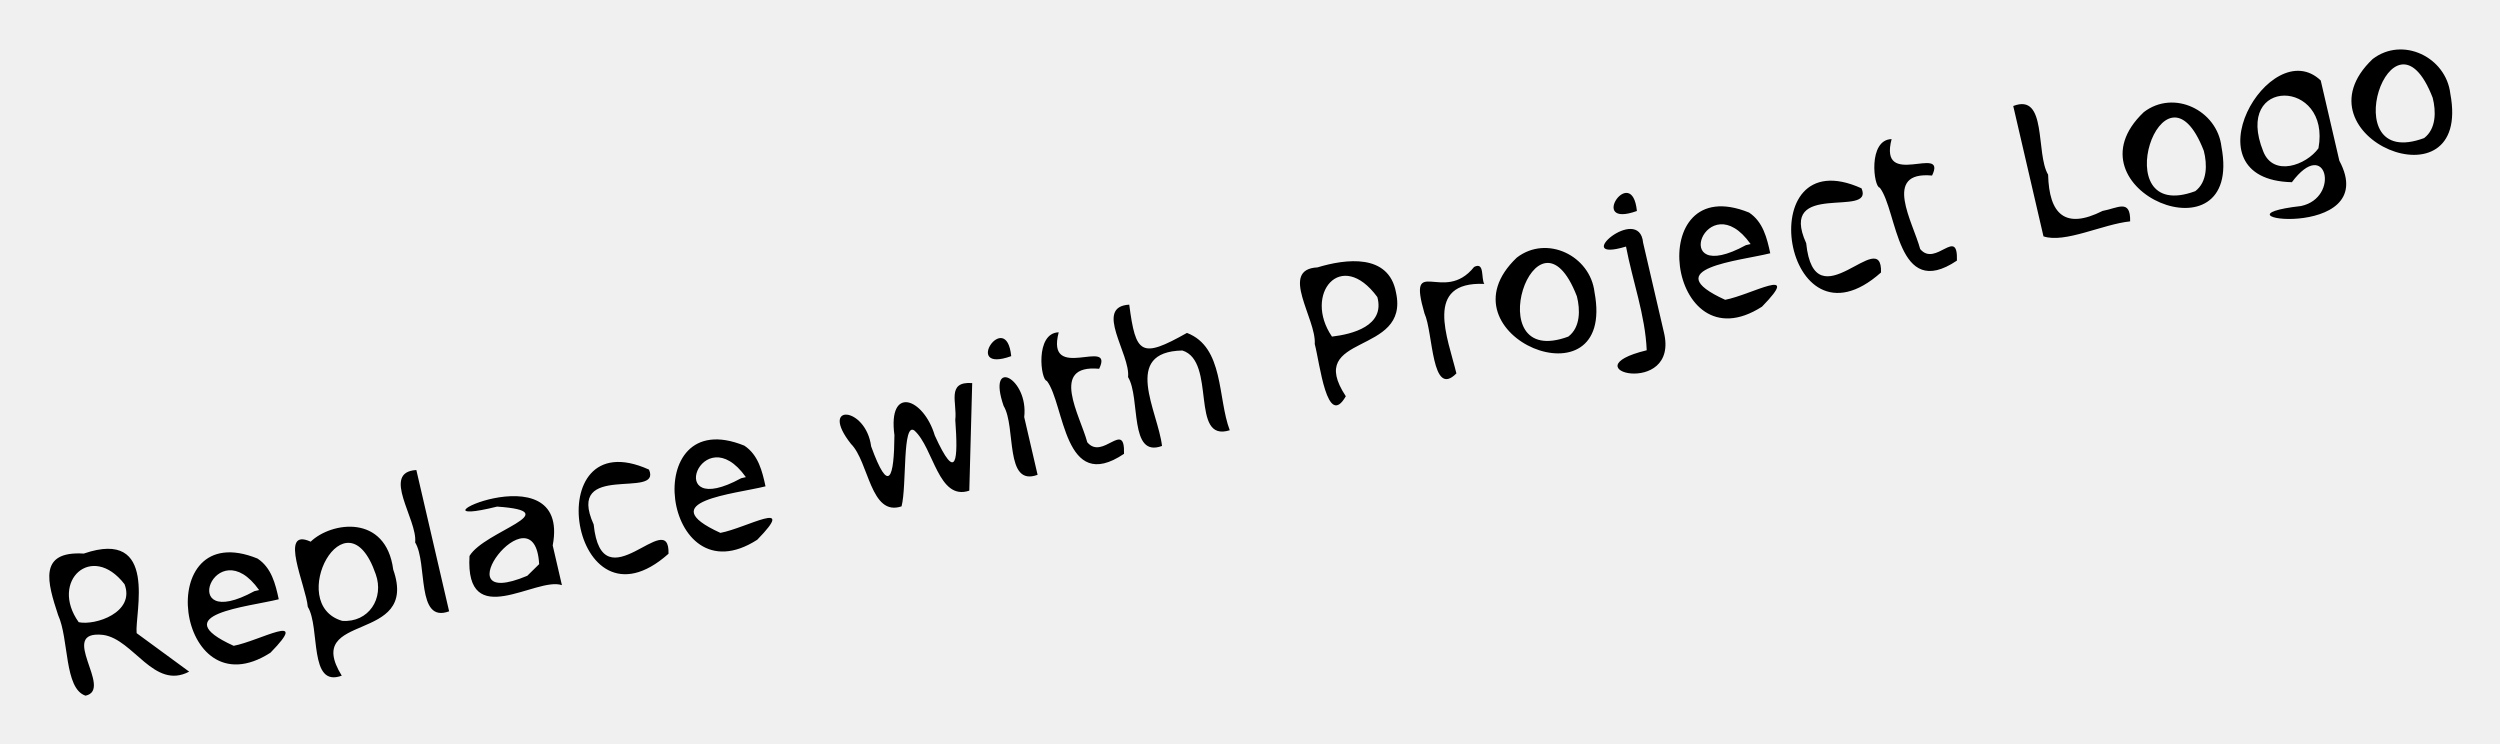
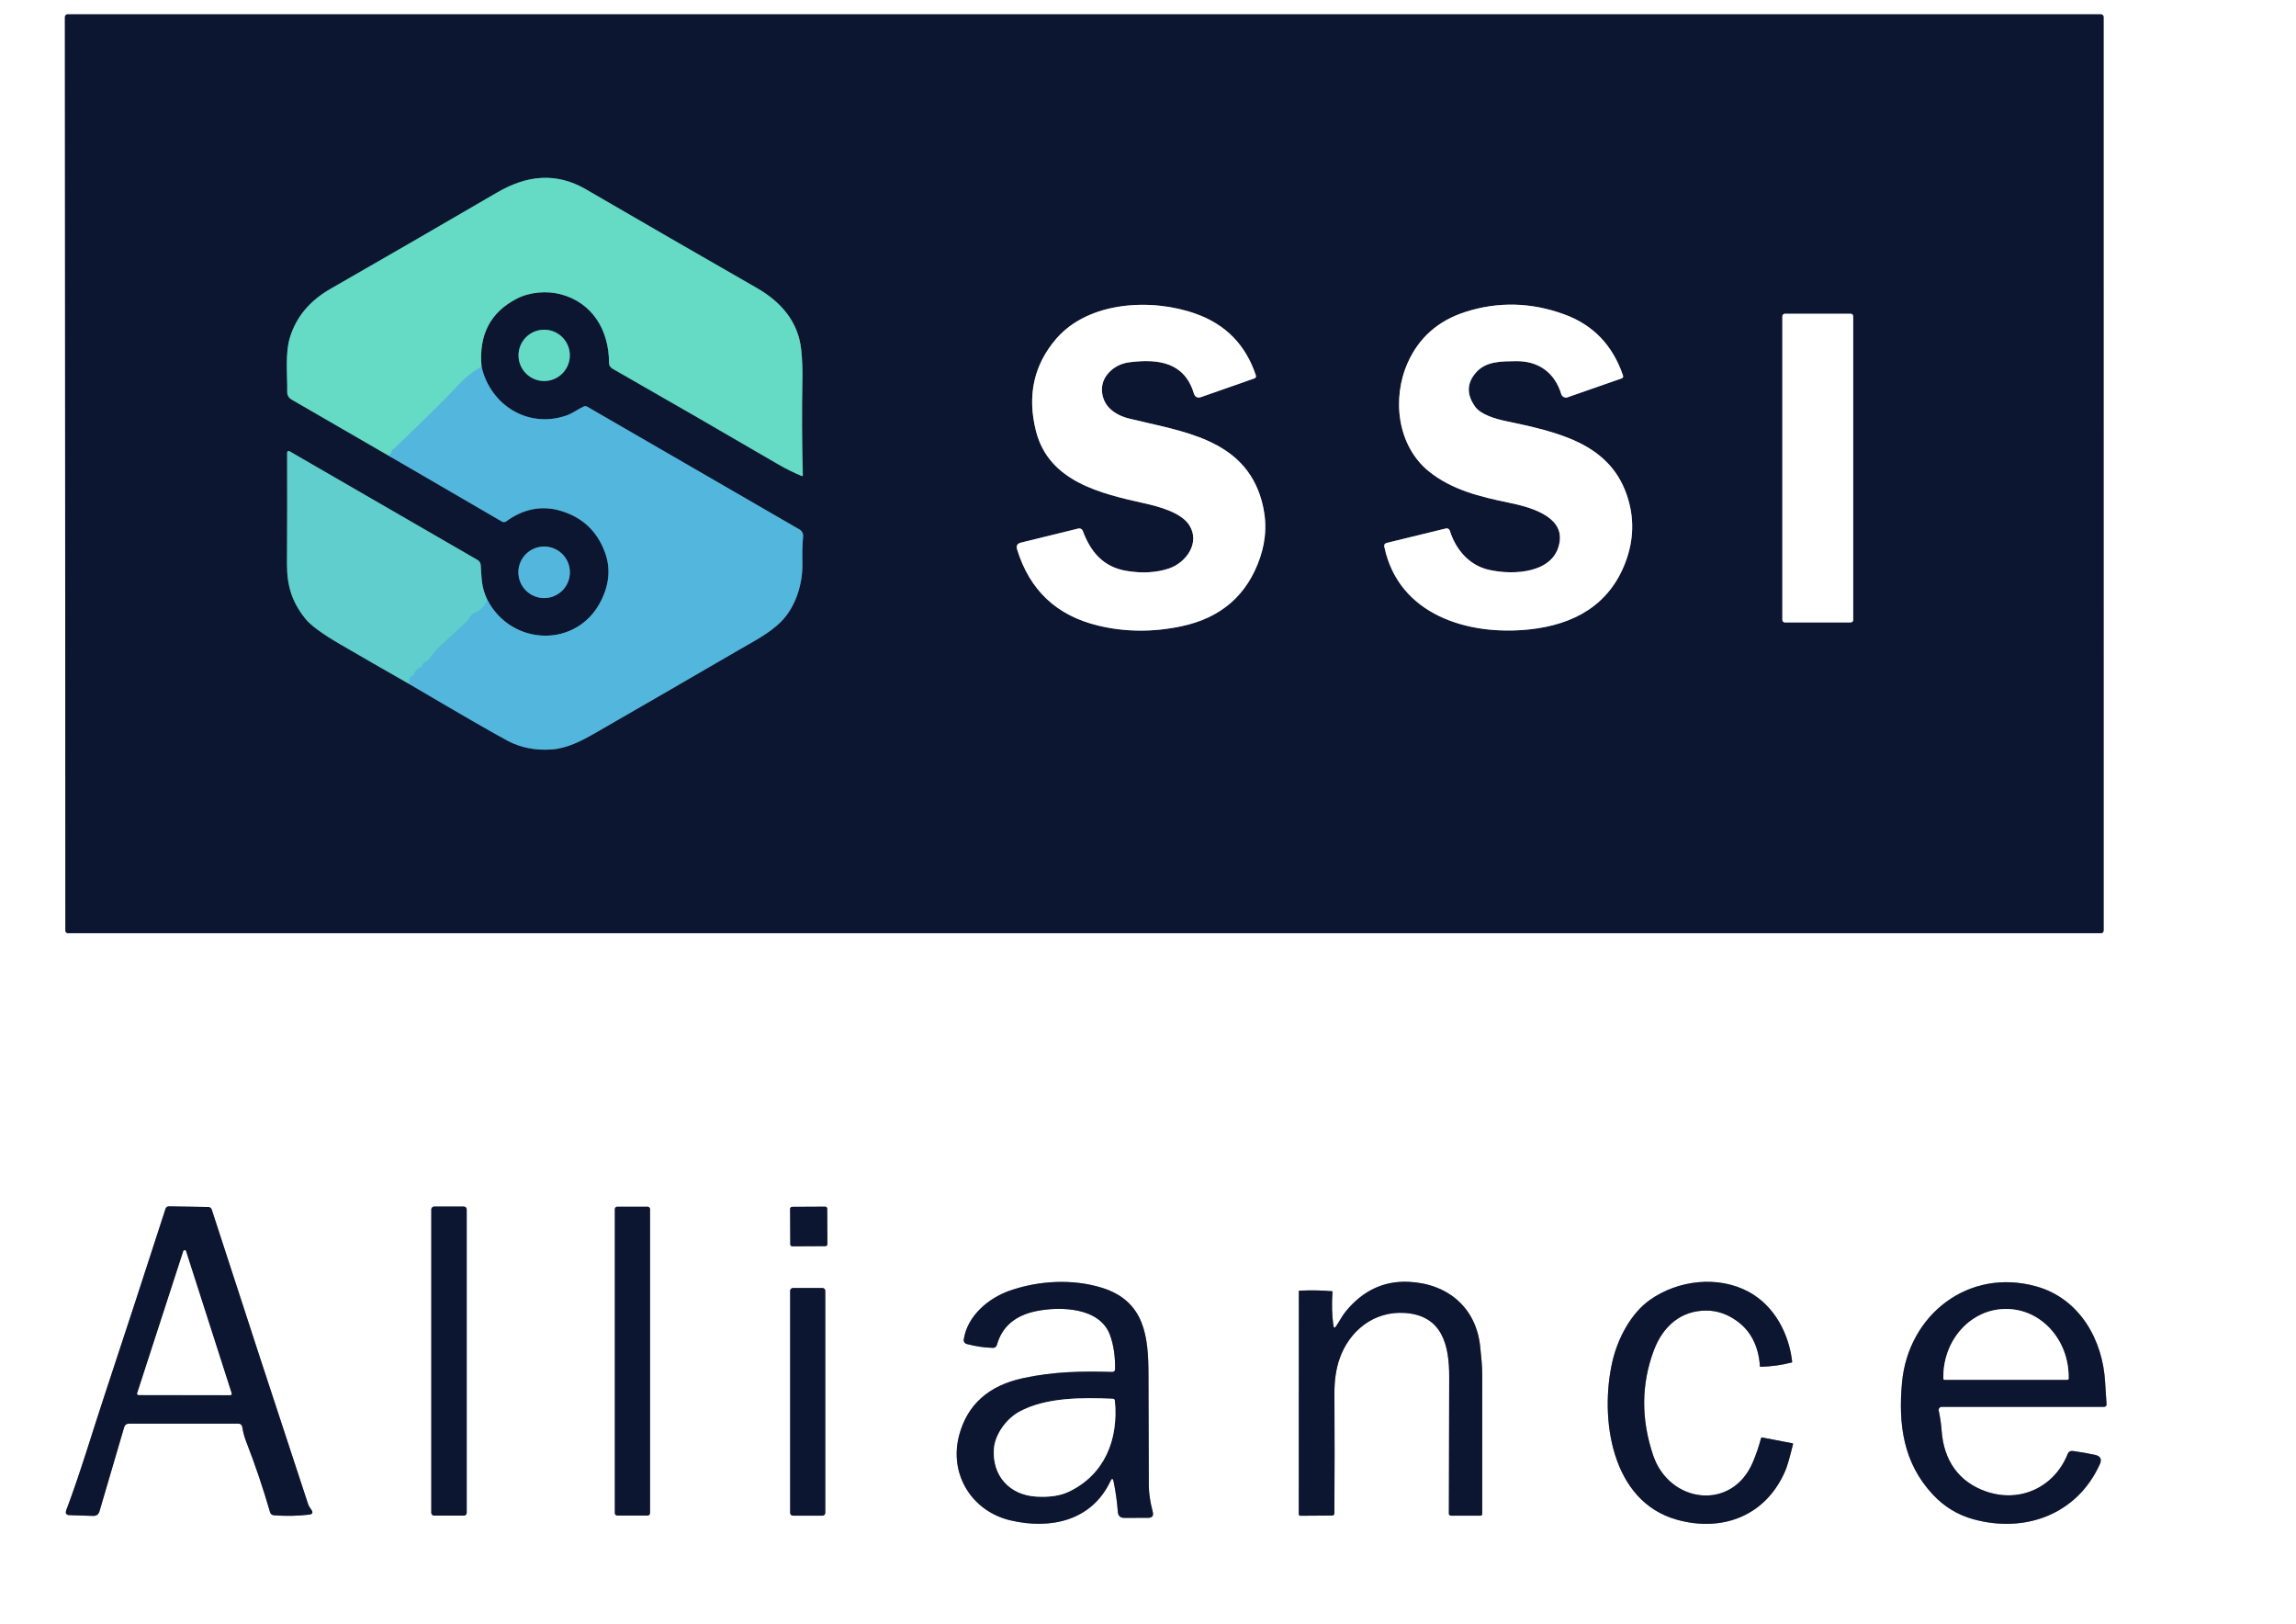
- <svg xmlns="http://www.w3.org/2000/svg" role="img" viewBox="36.21 103.59 138.58 41.20">
-   <path d="M172.036 108.783c1.228 6.52-8.824 2.38-4.306-1.92 1.659-1.275 4.071-.107 4.306 1.92zm-.977.227c-2.249-5.819-5.568 4.119-.475 2.234.679-.515.663-1.499.475-2.233zm-5.175 3.487c2.432 4.557-7.779 3.158-2.122 2.513 2.186-.464 1.41-3.889-.508-1.32-5.951-.14-1.204-8.309 1.599-5.639l1.031 4.445zm-1.157-.687c.705-3.863-4.735-3.983-3.06.175.562 1.428 2.388.757 3.06-.175zm-5.377-.084c1.228 6.52-8.824 2.38-4.306-1.92 1.659-1.275 4.071-.107 4.306 1.92zm-.977.227c-2.249-5.819-5.568 4.119-.475 2.234.679-.515.663-1.499.475-2.233zm-4.085 3.908c-1.527.158-3.624 1.229-4.804.831l-1.676-7.226c1.897-.741 1.23 2.633 1.933 3.806.055 2.197.944 3.055 3.019 2.01.835-.15 1.556-.696 1.528.579zm-9.601 2.174c-3.353 2.26-3.286-2.761-4.277-4.042-.341-.018-.669-2.66.656-2.693-.742 2.834 3.102.231 2.243 2.021-2.777-.255-1.051 2.599-.66 4.073.853 1.031 2.099-1.28 2.037.641zm-4.208.658c-5.418 4.829-7.317-7.481-1.082-4.664.737 1.684-4.663-.482-3.066 3.043.464 4.511 4.225-1.065 4.148 1.621zm-6.14-1.064c-1.692.425-6.339.832-2.5 2.58 1.444-.274 4.297-1.93 2.041.381-5.265 3.383-6.625-7.614-.717-5.218.777.513.995 1.418 1.176 2.258zm-1.089-.511c-2.422-3.415-4.655 2.461-.261.061zm-6.303-1.832c-2.771.997-.271-2.692 0 0zm1.494 6.714c.899 3.685-5.426 2.089-.95 1.006-.082-1.949-.783-3.832-1.148-5.749-3.161.952.747-2.423.949-.207l1.149 4.951zm-3.844-2.212c1.228 6.52-8.824 2.38-4.306-1.92 1.659-1.275 4.071-.107 4.306 1.92zm-.977.227c-2.249-5.819-5.568 4.119-.475 2.233.679-.515.663-1.499.475-2.233zm-5.13-.688c-3.39-.143-2.017 3.005-1.549 4.962-1.393 1.405-1.278-2.26-1.769-3.325-.975-3.368 1.074-.471 2.75-2.576.604-.312.373.661.568.94zm-4.9.463c.798 3.556-5.111 2.236-2.779 5.765-1.045 1.831-1.435-1.814-1.722-2.897.101-1.384-1.993-4.136.15-4.246 1.569-.476 3.944-.782 4.352 1.378zm-1.031.266c-2.017-2.741-4.12-.152-2.515 2.192 1.116-.13 2.953-.587 2.515-2.192zm-8.181 7.383c-2.233.707-.715-3.823-2.627-4.42-3.38.072-1.351 3.36-1.128 5.291-1.848.685-1.179-2.668-1.883-3.818.144-1.262-1.917-3.899.066-4.015.361 2.747.647 3.005 3.199 1.567 2.063.788 1.694 3.615 2.373 5.395zm-5.861 1.307c-3.353 2.26-3.286-2.761-4.277-4.042-.341-.018-.669-2.66.656-2.693-.742 2.834 3.102.231 2.243 2.021-2.777-.255-1.051 2.599-.66 4.073.853 1.031 2.099-1.28 2.037.641zm-6.253-5.414c-2.771.997-.271-2.692 0 0zm1.462 6.578c-1.848.685-1.179-2.668-1.883-3.818-.947-2.756 1.393-1.528 1.141.618l.742 3.2zm-3.625-5.085l-.161 5.963c-1.722.581-1.967-2.365-3.041-3.331-.682-.505-.416 3.057-.714 4.202-1.729.582-1.801-2.46-2.804-3.464-1.798-2.275.824-2.091 1.118.138.989 2.723 1.273 1.75 1.291-.619-.373-2.782 1.612-2.078 2.237.016 1.229 2.699 1.293 1.304 1.136-.866.116-.931-.51-2.147.938-2.039zm-11.457 5.724c-1.692.425-6.339.832-2.5 2.58 1.444-.274 4.297-1.93 2.041.381-5.265 3.383-6.625-7.614-.717-5.218.777.513.995 1.418 1.176 2.258zm-1.089-.511c-2.422-3.415-4.655 2.461-.261.061zm-4.288 4.247c-5.418 4.829-7.317-7.481-1.082-4.664.737 1.684-4.663-.482-3.066 3.043.464 4.511 4.225-1.065 4.148 1.621zm-5.909 1.742c-1.411-.497-5.365 2.624-5.123-1.618.836-1.397 5.488-2.463 1.53-2.737-5.622 1.397 4.121-3.348 3.083 2.154l.51 2.201zm-1.262-1.166c-.24-4.342-5.613 2.729-.657.646l.657-.646zm-4.99 2.616c-1.848.685-1.179-2.668-1.883-3.818.144-1.262-1.917-3.899.066-4.015l1.817 7.833zm-3.099-2.315c1.464 4.163-5.071 2.298-2.853 5.882-1.848.685-1.179-2.668-1.883-3.818-.091-1.127-1.643-4.434.16-3.61 1.151-1.109 4.168-1.543 4.576 1.546zm-.971.252c-1.64-4.748-5.022 1.665-1.86 2.591 1.467.109 2.344-1.247 1.86-2.591zm-5.374 1.395c-1.692.425-6.339.832-2.5 2.58 1.444-.274 4.297-1.93 2.041.381-5.265 3.383-6.625-7.614-.717-5.218.777.513.995 1.418 1.176 2.258zm-1.089-.511c-2.422-3.415-4.655 2.461-.261.061zm-3.879 4.523c-1.948 1.032-3.081-1.798-4.761-2.036-2.597-.292.604 3.03-.982 3.368-1.191-.392-.911-3.144-1.52-4.47-.589-1.798-1.123-3.562 1.422-3.407 4.165-1.43 2.817 3.33 2.931 4.411l2.911 2.133zm-3.58-4.846c-1.815-2.354-4.165-.164-2.541 2.105.916.195 3.14-.54 2.541-2.105z" stroke-width=".265" />
+ <svg xmlns="http://www.w3.org/2000/svg" version="1.1" viewBox="0.00 0.00 642.00 454.00">
+   <g stroke-width="2.00" fill="none" stroke-linecap="butt">
+     <path stroke="#868b98" vector-effect="non-scaling-stroke" d="   M 587.47 260.90   A 0.74 0.74 0.0 0 0 588.21 260.16   L 588.20 4.74   A 0.74 0.74 0.0 0 0 587.46 4.00   L 18.89 4.00   A 0.74 0.74 0.0 0 0 18.15 4.74   L 18.28 260.16   A 0.74 0.74 0.0 0 0 19.02 260.90   L 587.47 260.90" />
+     <path stroke="#868b98" vector-effect="non-scaling-stroke" d="   M 34.72 399.01   Q 35.02 398.01 36.06 398.01   L 66.71 398.01   A 1.04 1.04 0.0 0 1 67.74 398.90   Q 68.04 400.99 68.86 403.09   Q 72.60 412.69 75.52 422.79   A 1.15 1.15 0.0 0 0 76.54 423.62   Q 81.54 424.02 86.39 423.45   Q 87.91 423.27 87.02 422.03   C 86.69 421.57 86.31 421.01 86.14 420.47   Q 72.51 379.16 59.22 338.20   Q 58.97 337.45 58.18 337.44   L 47.28 337.26   Q 46.51 337.25 46.27 337.98   Q 37.46 365.22 29.20 390.18   C 25.66 400.86 22.53 411.58 18.54 422.18   Q 18.03 423.55 19.49 423.59   L 26.01 423.80   Q 27.42 423.85 27.82 422.50   L 34.72 399.01" />
+     <path stroke="#868b98" vector-effect="non-scaling-stroke" d="   M 130.50 338.11   A 0.79 0.79 0.0 0 0 129.71 337.32   L 121.39 337.32   A 0.79 0.79 0.0 0 0 120.60 338.11   L 120.60 422.93   A 0.79 0.79 0.0 0 0 121.39 423.72   L 129.71 423.72   A 0.79 0.79 0.0 0 0 130.50 422.93   L 130.50 338.11" />
+     <path stroke="#868b98" vector-effect="non-scaling-stroke" d="   M 181.76 338.03   A 0.67 0.67 0.0 0 0 181.09 337.36   L 172.59 337.36   A 0.67 0.67 0.0 0 0 171.92 338.03   L 171.92 423.03   A 0.67 0.67 0.0 0 0 172.59 423.70   L 181.09 423.70   A 0.67 0.67 0.0 0 0 181.76 423.03   L 181.76 338.03" />
+     <path stroke="#868b98" vector-effect="non-scaling-stroke" d="   M 231.304 337.903   A 0.56 0.56 0.0 0 0 230.741 337.346   L 221.481 337.394   A 0.56 0.56 0.0 0 0 220.924 337.957   L 220.976 347.877   A 0.56 0.56 0.0 0 0 221.539 348.434   L 230.799 348.386   A 0.56 0.56 0.0 0 0 231.356 347.823   L 231.304 337.903" />
+     <path stroke="#868b98" vector-effect="non-scaling-stroke" d="   M 311.05 383.56   C 302.45 383.32 294.67 383.43 286.02 385.30   Q 271.65 388.41 268.21 401.20   C 265.28 412.06 271.68 422.50 282.54 425.05   C 293.68 427.67 305.25 425.21 310.48 414.10   Q 311.10 412.77 311.39 414.21   Q 312.27 418.57 312.57 422.70   Q 312.70 424.35 314.35 424.35   L 321.01 424.34   Q 322.77 424.34 322.32 422.64   Q 321.25 418.57 321.23 415.38   Q 321.15 400.17 321.13 384.45   C 321.12 373.77 320.16 363.78 308.14 360.03   C 299.85 357.45 290.34 358.04 282.36 360.82   C 276.33 362.93 270.55 367.85 269.50 374.36   Q 269.32 375.48 270.43 375.77   Q 274.03 376.72 277.59 376.82   Q 278.51 376.85 278.76 375.96   Q 280.92 368.28 289.96 366.51   C 296.69 365.19 307.62 365.53 310.40 373.31   Q 311.91 377.52 311.79 382.85   A 0.72 0.72 0.0 0 1 311.05 383.56" />
+     <path stroke="#868b98" vector-effect="non-scaling-stroke" d="   M 372.84 370.59   Q 372.22 366.28 372.59 361.07   Q 372.60 361.01 372.54 361.00   Q 368.47 360.61 363.35 360.83   Q 363.18 360.83 363.18 361.01   L 363.16 423.32   A 0.44 0.44 0.0 0 0 363.60 423.76   L 372.49 423.70   A 0.63 0.63 0.0 0 0 373.12 423.07   Q 373.22 406.17 373.13 389.56   Q 373.10 384.13 374.54 379.93   C 377.26 372.06 384.18 366.49 392.80 367.06   C 403.24 367.75 405.26 375.97 405.22 385.05   Q 405.14 403.99 405.13 423.11   Q 405.13 423.73 405.75 423.73   L 413.92 423.74   Q 414.45 423.74 414.45 423.22   Q 414.48 403.85 414.46 384.52   C 414.46 381.75 414.16 379.18 413.88 376.45   C 412.76 365.56 404.79 358.85 393.88 358.36   Q 383.47 357.90 376.33 366.59   C 375.26 367.88 374.55 369.39 373.59 370.77   Q 372.99 371.63 372.84 370.59" />
+     <path stroke="#868b98" vector-effect="non-scaling-stroke" d="   M 462.43 377.56   C 464.96 370.80 470.03 366.31 477.26 366.40   Q 481.51 366.44 485.37 369.10   Q 491.53 373.33 492.12 382.06   Q 492.12 382.12 492.19 382.12   Q 496.77 382.00 500.99 380.91   Q 501.13 380.87 501.12 380.72   C 500.22 372.81 496.14 365.06 489.02 361.19   C 480.37 356.50 469.17 357.89 461.36 363.40   C 456.00 367.18 452.29 374.28 450.82 380.78   C 447.30 396.33 450.39 419.72 468.90 424.87   C 481.80 428.45 493.87 423.67 499.22 411.14   Q 500.01 409.27 501.35 403.78   Q 501.41 403.55 501.18 403.50   L 492.76 401.88   A 0.31 0.31 0.0 0 0 492.40 402.11   Q 491.59 405.28 490.16 408.70   C 484.36 422.61 466.78 420.32 462.24 406.84   Q 457.15 391.70 462.43 377.56" />
+     <path stroke="#868b98" vector-effect="non-scaling-stroke" d="   M 542.10 394.36   A 0.87 0.86 -6.1 0 1 542.95 393.31   L 588.27 393.31   Q 589.08 393.31 589.02 392.51   Q 588.79 389.49 588.62 386.43   C 588.00 374.57 581.47 363.03 569.41 359.65   C 550.47 354.34 533.61 367.52 531.84 386.48   C 530.76 398.18 532.16 408.96 540.47 417.85   Q 545.23 422.95 551.88 424.76   C 566.25 428.67 580.75 423.43 587.13 409.39   Q 588.11 407.25 585.81 406.74   Q 583.05 406.13 579.67 405.66   Q 578.55 405.50 578.13 406.55   C 574.48 415.65 565.05 420.21 555.58 417.05   C 547.63 414.40 543.52 408.19 542.92 400.09   Q 542.71 397.20 542.10 394.36" />
+     <path stroke="#868b98" vector-effect="non-scaling-stroke" d="   M 230.76 360.86   A 0.77 0.77 0.0 0 0 229.99 360.09   L 221.71 360.09   A 0.77 0.77 0.0 0 0 220.94 360.86   L 220.94 422.96   A 0.77 0.77 0.0 0 0 221.71 423.73   L 229.99 423.73   A 0.77 0.77 0.0 0 0 230.76 422.96   L 230.76 360.86" />
+     <path stroke="#306686" vector-effect="non-scaling-stroke" d="   M 108.66 127.39   L 140.37 145.82   A 1.09 1.08 -48.2 0 0 141.55 145.75   C 145.94 142.54 151.02 141.15 156.61 142.76   Q 165.86 145.42 169.18 154.49   Q 171.55 160.96 168.08 167.93   C 161.46 181.26 143.08 180.78 136.25 167.67" />
+     <path stroke="#36727e" vector-effect="non-scaling-stroke" d="   M 136.25 167.67   C 134.49 163.94 134.71 161.55 134.41 157.94   A 1.74 1.74 0.0 0 0 133.54 156.56   L 80.92 126.14   A 0.42 0.42 0.0 0 0 80.29 126.50   Q 80.34 141.98 80.25 157.61   C 80.21 163.76 81.66 168.32 85.39 172.98   Q 87.60 175.74 95.09 180.10   Q 104.60 185.63 114.18 191.08" />
+     <path stroke="#306686" vector-effect="non-scaling-stroke" d="   M 114.18 191.08   Q 136.10 203.99 141.91 207.08   Q 147.38 209.99 154.22 209.53   C 158.59 209.23 162.69 207.08 166.43 204.93   Q 186.17 193.57 207.04 181.44   C 211.06 179.11 215.15 177.01 218.32 173.88   C 222.44 169.79 224.54 163.19 224.36 157.23   Q 224.24 153.51 224.56 149.97   A 2.03 2.02 17.7 0 0 223.55 148.03   L 164.19 113.70   Q 163.70 113.43 163.20 113.66   C 161.53 114.42 160.13 115.56 158.37 116.17   C 147.69 119.86 137.17 113.34 134.65 102.55" />
+     <path stroke="#39787b" vector-effect="non-scaling-stroke" d="   M 134.65 102.55   Q 133.40 89.19 144.54 83.48   C 148.22 81.59 152.94 81.28 156.71 82.25   C 165.40 84.49 170.30 92.04 170.30 101.48   A 1.79 1.77 -75.3 0 0 171.20 103.03   Q 195.26 116.78 217.65 129.84   Q 220.82 131.68 224.17 133.07   A 0.22 0.22 0.0 0 0 224.48 132.86   Q 224.11 119.58 224.37 105.99   Q 224.45 101.60 224.02 97.67   C 223.19 90.08 218.56 84.48 211.61 80.51   Q 187.00 66.40 163.85 52.94   C 155.47 48.07 147.27 49.00 139.02 53.81   Q 114.08 68.34 92.44 80.74   Q 83.76 85.71 81.11 94.22   C 79.67 98.84 80.39 104.58 80.31 109.51   Q 80.28 110.98 81.56 111.72   L 108.66 127.39" />
+     <path stroke="#5cc8d1" vector-effect="non-scaling-stroke" d="   M 134.65 102.55   Q 131.18 104.34 127.49 108.36   Q 123.40 112.80 110.72 124.96   Q 110.35 125.32 110.06 125.48   Q 109.67 125.71 109.55 126.15   Q 109.36 126.87 108.66 127.39" />
+     <path stroke="#59c2d4" vector-effect="non-scaling-stroke" d="   M 114.18 191.08   Q 114.55 190.46 114.51 189.76   Q 114.48 189.23 114.99 189.08   Q 115.67 188.88 115.88 188.17   C 116.10 187.49 116.76 186.83 117.45 186.64   A 0.92 0.91 -1.1 0 0 118.12 185.95   Q 118.26 185.28 118.94 185.03   Q 119.47 184.83 119.81 184.38   Q 121.84 181.71 123.15 180.51   Q 126.58 177.35 130.06 174.16   Q 130.83 173.46 131.27 172.66   Q 131.83 171.65 132.71 171.32   A 5.84 4.78 6.5 0 0 134.71 170.03   Q 135.63 169.07 136.25 167.67" />
+     <path stroke="#868b98" vector-effect="non-scaling-stroke" d="   M 334.39 87.73   C 322.05 83.31 304.40 84.19 295.33 94.72   Q 285.90 105.69 289.69 120.56   C 293.30 134.67 307.79 137.98 319.99 140.71   C 323.97 141.59 330.26 143.27 332.52 146.78   C 335.72 151.76 331.65 157.33 326.81 158.95   Q 321.61 160.68 315.07 159.62   C 308.50 158.55 304.97 154.34 302.76 148.41   A 1.05 1.05 0.0 0 0 301.53 147.76   L 285.46 151.71   Q 283.93 152.09 284.40 153.59   Q 289.65 170.67 306.96 174.87   Q 318.35 177.64 330.45 175.06   Q 347.00 171.53 352.33 155.92   Q 355.02 148.03 352.78 139.99   C 347.91 122.48 330.25 120.63 315.76 117.03   Q 312.64 116.26 310.62 114.49   C 307.95 112.16 307.19 107.91 309.44 104.91   Q 311.81 101.76 316.00 101.25   C 324.02 100.28 331.18 101.33 333.81 109.94   Q 334.31 111.55 335.90 110.99   L 350.69 105.81   Q 351.37 105.58 351.14 104.89   Q 346.90 92.20 334.39 87.73" />
+     <path stroke="#868b98" vector-effect="non-scaling-stroke" d="   M 437.41 87.89   Q 423.51 82.81 409.77 87.20   Q 398.37 90.85 393.65 101.36   C 389.15 111.37 390.68 124.64 399.57 131.81   C 405.98 136.97 413.89 138.88 421.76 140.50   C 427.37 141.66 437.10 144.10 436.12 151.33   C 434.92 160.25 423.39 160.93 416.25 159.29   C 410.75 158.03 407.02 153.57 405.38 148.34   A 0.89 0.89 0.0 0 0 404.32 147.74   L 387.80 151.77   Q 386.90 151.99 387.09 152.89   C 391.08 171.91 410.46 177.80 427.65 175.96   C 440.05 174.64 449.93 169.21 454.48 157.26   Q 458.13 147.66 454.82 138.20   C 449.80 123.87 435.51 120.77 421.04 117.72   C 418.26 117.13 414.11 115.97 412.49 113.72   Q 408.72 108.48 412.88 103.96   C 415.68 100.92 420.01 101.03 423.78 100.97   C 430.15 100.86 434.69 104.09 436.56 110.19   A 1.36 1.35 -18.1 0 0 438.30 111.07   L 453.47 105.78   A 0.59 0.59 0.0 0 0 453.83 105.03   Q 449.54 92.32 437.41 87.89" />
+     <path stroke="#868b98" vector-effect="non-scaling-stroke" d="   M 518.18 88.40   A 0.68 0.68 0.0 0 0 517.50 87.72   L 499.06 87.72   A 0.68 0.68 0.0 0 0 498.38 88.40   L 498.38 173.32   A 0.68 0.68 0.0 0 0 499.06 174.00   L 517.50 174.00   A 0.68 0.68 0.0 0 0 518.18 173.32   L 518.18 88.40" />
+     <path stroke="#39787b" vector-effect="non-scaling-stroke" d="   M 159.33 99.35   A 7.17 7.17 0.0 0 0 152.16 92.18   A 7.17 7.17 0.0 0 0 144.99 99.35   A 7.17 7.17 0.0 0 0 152.16 106.52   A 7.17 7.17 0.0 0 0 159.33 99.35" />
+     <path stroke="#306686" vector-effect="non-scaling-stroke" d="   M 159.35 160.00   A 7.20 7.20 0.0 0 0 152.15 152.80   A 7.20 7.20 0.0 0 0 144.95 160.00   A 7.20 7.20 0.0 0 0 152.15 167.20   A 7.20 7.20 0.0 0 0 159.35 160.00" />
+     <path stroke="#868b98" vector-effect="non-scaling-stroke" d="   M 38.38 389.50   A 0.38 0.38 0.0 0 0 38.74 390.00   L 64.39 390.04   A 0.38 0.38 0.0 0 0 64.76 389.55   L 52.00 349.80   A 0.38 0.38 0.0 0 0 51.27 349.80   L 38.38 389.50" />
+     <path stroke="#868b98" vector-effect="non-scaling-stroke" d="   M 277.93 404.96   C 277.34 412.50 282.25 417.97 289.75 418.40   Q 295.28 418.73 298.80 417.06   C 308.80 412.34 312.79 402.51 311.73 391.62   Q 311.68 391.08 311.14 391.06   C 302.47 390.68 292.42 390.66 285.04 394.66   C 281.45 396.60 278.25 400.95 277.93 404.96" />
+     <path stroke="#868b98" vector-effect="non-scaling-stroke" d="   M 543.72 385.74   L 578.10 385.74   A 0.32 0.32 0.0 0 0 578.42 385.42   L 578.42 384.94   A 18.98 17.43 -90.0 0 0 560.99 365.96   L 560.83 365.96   A 18.98 17.43 90.0 0 0 543.40 384.94   L 543.40 385.42   A 0.32 0.32 0.0 0 0 543.72 385.74" />
+   </g>
+   <path fill="#ffffff" d="   M 0.00 0.00   L 642.00 0.00   L 642.00 454.00   L 0.00 454.00   L 0.00 0.00   Z   M 587.47 260.90   A 0.74 0.74 0.0 0 0 588.21 260.16   L 588.20 4.74   A 0.74 0.74 0.0 0 0 587.46 4.00   L 18.89 4.00   A 0.74 0.74 0.0 0 0 18.15 4.74   L 18.28 260.16   A 0.74 0.74 0.0 0 0 19.02 260.90   L 587.47 260.90   Z   M 34.72 399.01   Q 35.02 398.01 36.06 398.01   L 66.71 398.01   A 1.04 1.04 0.0 0 1 67.74 398.90   Q 68.04 400.99 68.86 403.09   Q 72.60 412.69 75.52 422.79   A 1.15 1.15 0.0 0 0 76.54 423.62   Q 81.54 424.02 86.39 423.45   Q 87.91 423.27 87.02 422.03   C 86.69 421.57 86.31 421.01 86.14 420.47   Q 72.51 379.16 59.22 338.20   Q 58.97 337.45 58.18 337.44   L 47.28 337.26   Q 46.51 337.25 46.27 337.98   Q 37.46 365.22 29.20 390.18   C 25.66 400.86 22.53 411.58 18.54 422.18   Q 18.03 423.55 19.49 423.59   L 26.01 423.80   Q 27.42 423.85 27.82 422.50   L 34.72 399.01   Z   M 130.50 338.11   A 0.79 0.79 0.0 0 0 129.71 337.32   L 121.39 337.32   A 0.79 0.79 0.0 0 0 120.60 338.11   L 120.60 422.93   A 0.79 0.79 0.0 0 0 121.39 423.72   L 129.71 423.72   A 0.79 0.79 0.0 0 0 130.50 422.93   L 130.50 338.11   Z   M 181.76 338.03   A 0.67 0.67 0.0 0 0 181.09 337.36   L 172.59 337.36   A 0.67 0.67 0.0 0 0 171.92 338.03   L 171.92 423.03   A 0.67 0.67 0.0 0 0 172.59 423.70   L 181.09 423.70   A 0.67 0.67 0.0 0 0 181.76 423.03   L 181.76 338.03   Z   M 231.304 337.903   A 0.56 0.56 0.0 0 0 230.741 337.346   L 221.481 337.394   A 0.56 0.56 0.0 0 0 220.924 337.957   L 220.976 347.877   A 0.56 0.56 0.0 0 0 221.539 348.434   L 230.799 348.386   A 0.56 0.56 0.0 0 0 231.356 347.823   L 231.304 337.903   Z   M 311.05 383.56   C 302.45 383.32 294.67 383.43 286.02 385.30   Q 271.65 388.41 268.21 401.20   C 265.28 412.06 271.68 422.50 282.54 425.05   C 293.68 427.67 305.25 425.21 310.48 414.10   Q 311.10 412.77 311.39 414.21   Q 312.27 418.57 312.57 422.70   Q 312.70 424.35 314.35 424.35   L 321.01 424.34   Q 322.77 424.34 322.32 422.64   Q 321.25 418.57 321.23 415.38   Q 321.15 400.17 321.13 384.45   C 321.12 373.77 320.16 363.78 308.14 360.03   C 299.85 357.45 290.34 358.04 282.36 360.82   C 276.33 362.93 270.55 367.85 269.50 374.36   Q 269.32 375.48 270.43 375.77   Q 274.03 376.72 277.59 376.82   Q 278.51 376.85 278.76 375.96   Q 280.92 368.28 289.96 366.51   C 296.69 365.19 307.62 365.53 310.40 373.31   Q 311.91 377.52 311.79 382.85   A 0.72 0.72 0.0 0 1 311.05 383.56   Z   M 372.84 370.59   Q 372.22 366.28 372.59 361.07   Q 372.60 361.01 372.54 361.00   Q 368.47 360.61 363.35 360.83   Q 363.18 360.83 363.18 361.01   L 363.16 423.32   A 0.44 0.44 0.0 0 0 363.60 423.76   L 372.49 423.70   A 0.63 0.63 0.0 0 0 373.12 423.07   Q 373.22 406.17 373.13 389.56   Q 373.10 384.13 374.54 379.93   C 377.26 372.06 384.18 366.49 392.80 367.06   C 403.24 367.75 405.26 375.97 405.22 385.05   Q 405.14 403.99 405.13 423.11   Q 405.13 423.73 405.75 423.73   L 413.92 423.74   Q 414.45 423.74 414.45 423.22   Q 414.48 403.85 414.46 384.52   C 414.46 381.75 414.16 379.18 413.88 376.45   C 412.76 365.56 404.79 358.85 393.88 358.36   Q 383.47 357.90 376.33 366.59   C 375.26 367.88 374.55 369.39 373.59 370.77   Q 372.99 371.63 372.84 370.59   Z   M 462.43 377.56   C 464.96 370.80 470.03 366.31 477.26 366.40   Q 481.51 366.44 485.37 369.10   Q 491.53 373.33 492.12 382.06   Q 492.12 382.12 492.19 382.12   Q 496.77 382.00 500.99 380.91   Q 501.13 380.87 501.12 380.72   C 500.22 372.81 496.14 365.06 489.02 361.19   C 480.37 356.50 469.17 357.89 461.36 363.40   C 456.00 367.18 452.29 374.28 450.82 380.78   C 447.30 396.33 450.39 419.72 468.90 424.87   C 481.80 428.45 493.87 423.67 499.22 411.14   Q 500.01 409.27 501.35 403.78   Q 501.41 403.55 501.18 403.50   L 492.76 401.88   A 0.31 0.31 0.0 0 0 492.40 402.11   Q 491.59 405.28 490.16 408.70   C 484.36 422.61 466.78 420.32 462.24 406.84   Q 457.15 391.70 462.43 377.56   Z   M 542.10 394.36   A 0.87 0.86 -6.1 0 1 542.95 393.31   L 588.27 393.31   Q 589.08 393.31 589.02 392.51   Q 588.79 389.49 588.62 386.43   C 588.00 374.57 581.47 363.03 569.41 359.65   C 550.47 354.34 533.61 367.52 531.84 386.48   C 530.76 398.18 532.16 408.96 540.47 417.85   Q 545.23 422.95 551.88 424.76   C 566.25 428.67 580.75 423.43 587.13 409.39   Q 588.11 407.25 585.81 406.74   Q 583.05 406.13 579.67 405.66   Q 578.55 405.50 578.13 406.55   C 574.48 415.65 565.05 420.21 555.58 417.05   C 547.63 414.40 543.52 408.19 542.92 400.09   Q 542.71 397.20 542.10 394.36   Z   M 230.76 360.86   A 0.77 0.77 0.0 0 0 229.99 360.09   L 221.71 360.09   A 0.77 0.77 0.0 0 0 220.94 360.86   L 220.94 422.96   A 0.77 0.77 0.0 0 0 221.71 423.73   L 229.99 423.73   A 0.77 0.77 0.0 0 0 230.76 422.96   L 230.76 360.86   Z" />
+   <path fill="#0d1630" d="   M 587.47 260.90   L 19.02 260.90   A 0.74 0.74 0.0 0 1 18.28 260.16   L 18.15 4.74   A 0.74 0.74 0.0 0 1 18.89 4.00   L 587.46 4.00   A 0.74 0.74 0.0 0 1 588.20 4.74   L 588.21 260.16   A 0.74 0.74 0.0 0 1 587.47 260.90   Z   M 108.66 127.39   L 140.37 145.82   A 1.09 1.08 -48.2 0 0 141.55 145.75   C 145.94 142.54 151.02 141.15 156.61 142.76   Q 165.86 145.42 169.18 154.49   Q 171.55 160.96 168.08 167.93   C 161.46 181.26 143.08 180.78 136.25 167.67   C 134.49 163.94 134.71 161.55 134.41 157.94   A 1.74 1.74 0.0 0 0 133.54 156.56   L 80.92 126.14   A 0.42 0.42 0.0 0 0 80.29 126.50   Q 80.34 141.98 80.25 157.61   C 80.21 163.76 81.66 168.32 85.39 172.98   Q 87.60 175.74 95.09 180.10   Q 104.60 185.63 114.18 191.08   Q 136.10 203.99 141.91 207.08   Q 147.38 209.99 154.22 209.53   C 158.59 209.23 162.69 207.08 166.43 204.93   Q 186.17 193.57 207.04 181.44   C 211.06 179.11 215.15 177.01 218.32 173.88   C 222.44 169.79 224.54 163.19 224.36 157.23   Q 224.24 153.51 224.56 149.97   A 2.03 2.02 17.7 0 0 223.55 148.03   L 164.19 113.70   Q 163.70 113.43 163.20 113.66   C 161.53 114.42 160.13 115.56 158.37 116.17   C 147.69 119.86 137.17 113.34 134.65 102.55   Q 133.40 89.19 144.54 83.48   C 148.22 81.59 152.94 81.28 156.71 82.25   C 165.40 84.49 170.30 92.04 170.30 101.48   A 1.79 1.77 -75.3 0 0 171.20 103.03   Q 195.26 116.78 217.65 129.84   Q 220.82 131.68 224.17 133.07   A 0.22 0.22 0.0 0 0 224.48 132.86   Q 224.11 119.58 224.37 105.99   Q 224.45 101.60 224.02 97.67   C 223.19 90.08 218.56 84.48 211.61 80.51   Q 187.00 66.40 163.85 52.94   C 155.47 48.07 147.27 49.00 139.02 53.81   Q 114.08 68.34 92.44 80.74   Q 83.76 85.71 81.11 94.22   C 79.67 98.84 80.39 104.58 80.31 109.51   Q 80.28 110.98 81.56 111.72   L 108.66 127.39   Z   M 334.39 87.73   C 322.05 83.31 304.40 84.19 295.33 94.72   Q 285.90 105.69 289.69 120.56   C 293.30 134.67 307.79 137.98 319.99 140.71   C 323.97 141.59 330.26 143.27 332.52 146.78   C 335.72 151.76 331.65 157.33 326.81 158.95   Q 321.61 160.68 315.07 159.62   C 308.50 158.55 304.97 154.34 302.76 148.41   A 1.05 1.05 0.0 0 0 301.53 147.76   L 285.46 151.71   Q 283.93 152.09 284.40 153.59   Q 289.65 170.67 306.96 174.87   Q 318.35 177.64 330.45 175.06   Q 347.00 171.53 352.33 155.92   Q 355.02 148.03 352.78 139.99   C 347.91 122.48 330.25 120.63 315.76 117.03   Q 312.64 116.26 310.62 114.49   C 307.95 112.16 307.19 107.91 309.44 104.91   Q 311.81 101.76 316.00 101.25   C 324.02 100.28 331.18 101.33 333.81 109.94   Q 334.31 111.55 335.90 110.99   L 350.69 105.81   Q 351.37 105.58 351.14 104.89   Q 346.90 92.20 334.39 87.73   Z   M 437.41 87.89   Q 423.51 82.81 409.77 87.20   Q 398.37 90.85 393.65 101.36   C 389.15 111.37 390.68 124.64 399.57 131.81   C 405.98 136.97 413.89 138.88 421.76 140.50   C 427.37 141.66 437.10 144.10 436.12 151.33   C 434.92 160.25 423.39 160.93 416.25 159.29   C 410.75 158.03 407.02 153.57 405.38 148.34   A 0.89 0.89 0.0 0 0 404.32 147.74   L 387.80 151.77   Q 386.90 151.99 387.09 152.89   C 391.08 171.91 410.46 177.80 427.65 175.96   C 440.05 174.64 449.93 169.21 454.48 157.26   Q 458.13 147.66 454.82 138.20   C 449.80 123.87 435.51 120.77 421.04 117.72   C 418.26 117.13 414.11 115.97 412.49 113.72   Q 408.72 108.48 412.88 103.96   C 415.68 100.92 420.01 101.03 423.78 100.97   C 430.15 100.86 434.69 104.09 436.56 110.19   A 1.36 1.35 -18.1 0 0 438.30 111.07   L 453.47 105.78   A 0.59 0.59 0.0 0 0 453.83 105.03   Q 449.54 92.32 437.41 87.89   Z   M 518.18 88.40   A 0.68 0.68 0.0 0 0 517.50 87.72   L 499.06 87.72   A 0.68 0.68 0.0 0 0 498.38 88.40   L 498.38 173.32   A 0.68 0.68 0.0 0 0 499.06 174.00   L 517.50 174.00   A 0.68 0.68 0.0 0 0 518.18 173.32   L 518.18 88.40   Z   M 159.33 99.35   A 7.17 7.17 0.0 0 0 152.16 92.18   A 7.17 7.17 0.0 0 0 144.99 99.35   A 7.17 7.17 0.0 0 0 152.16 106.52   A 7.17 7.17 0.0 0 0 159.33 99.35   Z   M 159.35 160.00   A 7.20 7.20 0.0 0 0 152.15 152.80   A 7.20 7.20 0.0 0 0 144.95 160.00   A 7.20 7.20 0.0 0 0 152.15 167.20   A 7.20 7.20 0.0 0 0 159.35 160.00   Z" />
+   <path fill="#65dac5" d="   M 134.65 102.55   Q 131.18 104.34 127.49 108.36   Q 123.40 112.80 110.72 124.96   Q 110.35 125.32 110.06 125.48   Q 109.67 125.71 109.55 126.15   Q 109.36 126.87 108.66 127.39   L 81.56 111.72   Q 80.28 110.98 80.31 109.51   C 80.39 104.58 79.67 98.84 81.11 94.22   Q 83.76 85.71 92.44 80.74   Q 114.08 68.34 139.02 53.81   C 147.27 49.00 155.47 48.07 163.85 52.94   Q 187.00 66.40 211.61 80.51   C 218.56 84.48 223.19 90.08 224.02 97.67   Q 224.45 101.60 224.37 105.99   Q 224.11 119.58 224.48 132.86   A 0.22 0.22 0.0 0 1 224.17 133.07   Q 220.82 131.68 217.65 129.84   Q 195.26 116.78 171.20 103.03   A 1.79 1.77 -75.3 0 1 170.30 101.48   C 170.30 92.04 165.40 84.49 156.71 82.25   C 152.94 81.28 148.22 81.59 144.54 83.48   Q 133.40 89.19 134.65 102.55   Z" />
+   <path fill="#ffffff" d="   M 334.39 87.73   Q 346.90 92.20 351.14 104.89   Q 351.37 105.58 350.69 105.81   L 335.90 110.99   Q 334.31 111.55 333.81 109.94   C 331.18 101.33 324.02 100.28 316.00 101.25   Q 311.81 101.76 309.44 104.91   C 307.19 107.91 307.95 112.16 310.62 114.49   Q 312.64 116.26 315.76 117.03   C 330.25 120.63 347.91 122.48 352.78 139.99   Q 355.02 148.03 352.33 155.92   Q 347.00 171.53 330.45 175.06   Q 318.35 177.64 306.96 174.87   Q 289.65 170.67 284.40 153.59   Q 283.93 152.09 285.46 151.71   L 301.53 147.76   A 1.05 1.05 0.0 0 1 302.76 148.41   C 304.97 154.34 308.50 158.55 315.07 159.62   Q 321.61 160.68 326.81 158.95   C 331.65 157.33 335.72 151.76 332.52 146.78   C 330.26 143.27 323.97 141.59 319.99 140.71   C 307.79 137.98 293.30 134.67 289.69 120.56   Q 285.90 105.69 295.33 94.72   C 304.40 84.19 322.05 83.31 334.39 87.73   Z" />
+   <path fill="#ffffff" d="   M 437.41 87.89   Q 449.54 92.32 453.83 105.03   A 0.59 0.59 0.0 0 1 453.47 105.78   L 438.30 111.07   A 1.36 1.35 -18.1 0 1 436.56 110.19   C 434.69 104.09 430.15 100.86 423.78 100.97   C 420.01 101.03 415.68 100.92 412.88 103.96   Q 408.72 108.48 412.49 113.72   C 414.11 115.97 418.26 117.13 421.04 117.72   C 435.51 120.77 449.80 123.87 454.82 138.20   Q 458.13 147.66 454.48 157.26   C 449.93 169.21 440.05 174.64 427.65 175.96   C 410.46 177.80 391.08 171.91 387.09 152.89   Q 386.90 151.99 387.80 151.77   L 404.32 147.74   A 0.89 0.89 0.0 0 1 405.38 148.34   C 407.02 153.57 410.75 158.03 416.25 159.29   C 423.39 160.93 434.92 160.25 436.12 151.33   C 437.10 144.10 427.37 141.66 421.76 140.50   C 413.89 138.88 405.98 136.97 399.57 131.81   C 390.68 124.64 389.15 111.37 393.65 101.36   Q 398.37 90.85 409.77 87.20   Q 423.51 82.81 437.41 87.89   Z" />
+   <rect fill="#ffffff" x="498.38" y="87.72" width="19.80" height="86.28" rx="0.68" />
+   <circle fill="#65dac5" cx="152.16" cy="99.35" r="7.17" />
+   <path fill="#53b6dc" d="   M 134.65 102.55   C 137.17 113.34 147.69 119.86 158.37 116.17   C 160.13 115.56 161.53 114.42 163.20 113.66   Q 163.70 113.43 164.19 113.70   L 223.55 148.03   A 2.03 2.02 17.7 0 1 224.56 149.97   Q 224.24 153.51 224.36 157.23   C 224.54 163.19 222.44 169.79 218.32 173.88   C 215.15 177.01 211.06 179.11 207.04 181.44   Q 186.17 193.57 166.43 204.93   C 162.69 207.08 158.59 209.23 154.22 209.53   Q 147.38 209.99 141.91 207.08   Q 136.10 203.99 114.18 191.08   Q 114.55 190.46 114.51 189.76   Q 114.48 189.23 114.99 189.08   Q 115.67 188.88 115.88 188.17   C 116.10 187.49 116.76 186.83 117.45 186.64   A 0.92 0.91 -1.1 0 0 118.12 185.95   Q 118.26 185.28 118.94 185.03   Q 119.47 184.83 119.81 184.38   Q 121.84 181.71 123.15 180.51   Q 126.58 177.35 130.06 174.16   Q 130.83 173.46 131.27 172.66   Q 131.83 171.65 132.71 171.32   A 5.84 4.78 6.5 0 0 134.71 170.03   Q 135.63 169.07 136.25 167.67   C 143.08 180.78 161.46 181.26 168.08 167.93   Q 171.55 160.96 169.18 154.49   Q 165.86 145.42 156.61 142.76   C 151.02 141.15 145.94 142.54 141.55 145.75   A 1.09 1.08 -48.2 0 1 140.37 145.82   L 108.66 127.39   Q 109.36 126.87 109.55 126.15   Q 109.67 125.71 110.06 125.48   Q 110.35 125.32 110.72 124.96   Q 123.40 112.80 127.49 108.36   Q 131.18 104.34 134.65 102.55   Z" />
+   <path fill="#5fcecc" d="   M 136.25 167.67   Q 135.63 169.07 134.71 170.03   A 5.84 4.78 6.5 0 1 132.71 171.32   Q 131.83 171.65 131.27 172.66   Q 130.83 173.46 130.06 174.16   Q 126.58 177.35 123.15 180.51   Q 121.84 181.71 119.81 184.38   Q 119.47 184.83 118.94 185.03   Q 118.26 185.28 118.12 185.95   A 0.92 0.91 -1.1 0 1 117.45 186.64   C 116.76 186.83 116.10 187.49 115.88 188.17   Q 115.67 188.88 114.99 189.08   Q 114.48 189.23 114.51 189.76   Q 114.55 190.46 114.18 191.08   Q 104.60 185.63 95.09 180.10   Q 87.60 175.74 85.39 172.98   C 81.66 168.32 80.21 163.76 80.25 157.61   Q 80.34 141.98 80.29 126.50   A 0.42 0.42 0.0 0 1 80.92 126.14   L 133.54 156.56   A 1.74 1.74 0.0 0 1 134.41 157.94   C 134.71 161.55 134.49 163.94 136.25 167.67   Z" />
+   <circle fill="#53b6dc" cx="152.15" cy="160.00" r="7.20" />
+   <path fill="#0d1630" d="   M 34.72 399.01   L 27.82 422.50   Q 27.42 423.85 26.01 423.80   L 19.49 423.59   Q 18.03 423.55 18.54 422.18   C 22.53 411.58 25.66 400.86 29.20 390.18   Q 37.46 365.22 46.27 337.98   Q 46.51 337.25 47.28 337.26   L 58.18 337.44   Q 58.97 337.45 59.22 338.20   Q 72.51 379.16 86.14 420.47   C 86.31 421.01 86.69 421.57 87.02 422.03   Q 87.91 423.27 86.39 423.45   Q 81.54 424.02 76.54 423.62   A 1.15 1.15 0.0 0 1 75.52 422.79   Q 72.60 412.69 68.86 403.09   Q 68.04 400.99 67.74 398.90   A 1.04 1.04 0.0 0 0 66.71 398.01   L 36.06 398.01   Q 35.02 398.01 34.72 399.01   Z   M 38.38 389.50   A 0.38 0.38 0.0 0 0 38.74 390.00   L 64.39 390.04   A 0.38 0.38 0.0 0 0 64.76 389.55   L 52.00 349.80   A 0.38 0.38 0.0 0 0 51.27 349.80   L 38.38 389.50   Z" />
+   <rect fill="#0d1630" x="120.60" y="337.32" width="9.90" height="86.40" rx="0.79" />
+   <rect fill="#0d1630" x="171.92" y="337.36" width="9.84" height="86.34" rx="0.67" />
+   <rect fill="#0d1630" x="-5.19" y="-5.52" transform="translate(226.14,342.89) rotate(-0.3)" width="10.38" height="11.04" rx="0.56" />
+   <path fill="#ffffff" d="   M 38.38 389.50   L 51.27 349.80   A 0.38 0.38 0.0 0 1 52.00 349.80   L 64.76 389.55   A 0.38 0.38 0.0 0 1 64.39 390.04   L 38.74 390.00   A 0.38 0.38 0.0 0 1 38.38 389.50   Z" />
+   <path fill="#0d1630" d="   M 311.79 382.85   Q 311.91 377.52 310.40 373.31   C 307.62 365.53 296.69 365.19 289.96 366.51   Q 280.92 368.28 278.76 375.96   Q 278.51 376.85 277.59 376.82   Q 274.03 376.72 270.43 375.77   Q 269.32 375.48 269.50 374.36   C 270.55 367.85 276.33 362.93 282.36 360.82   C 290.34 358.04 299.85 357.45 308.14 360.03   C 320.16 363.78 321.12 373.77 321.13 384.45   Q 321.15 400.17 321.23 415.38   Q 321.25 418.57 322.32 422.64   Q 322.77 424.34 321.01 424.34   L 314.35 424.35   Q 312.70 424.35 312.57 422.70   Q 312.27 418.57 311.39 414.21   Q 311.10 412.77 310.48 414.10   C 305.25 425.21 293.68 427.67 282.54 425.05   C 271.68 422.50 265.28 412.06 268.21 401.20   Q 271.65 388.41 286.02 385.30   C 294.67 383.43 302.45 383.32 311.05 383.56   A 0.72 0.72 0.0 0 0 311.79 382.85   Z   M 277.93 404.96   C 277.34 412.50 282.25 417.97 289.75 418.40   Q 295.28 418.73 298.80 417.06   C 308.80 412.34 312.79 402.51 311.73 391.62   Q 311.68 391.08 311.14 391.06   C 302.47 390.68 292.42 390.66 285.04 394.66   C 281.45 396.60 278.25 400.95 277.93 404.96   Z" />
+   <path fill="#0d1630" d="   M 373.59 370.77   C 374.55 369.39 375.26 367.88 376.33 366.59   Q 383.47 357.90 393.88 358.36   C 404.79 358.85 412.76 365.56 413.88 376.45   C 414.16 379.18 414.46 381.75 414.46 384.52   Q 414.48 403.85 414.45 423.22   Q 414.45 423.74 413.92 423.74   L 405.75 423.73   Q 405.13 423.73 405.13 423.11   Q 405.14 403.99 405.22 385.05   C 405.26 375.97 403.24 367.75 392.80 367.06   C 384.18 366.49 377.26 372.06 374.54 379.93   Q 373.10 384.13 373.13 389.56   Q 373.22 406.17 373.12 423.07   A 0.63 0.63 0.0 0 1 372.49 423.70   L 363.60 423.76   A 0.44 0.44 0.0 0 1 363.16 423.32   L 363.18 361.01   Q 363.18 360.83 363.35 360.83   Q 368.47 360.61 372.54 361.00   Q 372.60 361.01 372.59 361.07   Q 372.22 366.28 372.84 370.59   Q 372.99 371.63 373.59 370.77   Z" />
+   <path fill="#0d1630" d="   M 462.43 377.56   Q 457.15 391.70 462.24 406.84   C 466.78 420.32 484.36 422.61 490.16 408.70   Q 491.59 405.28 492.40 402.11   A 0.31 0.31 0.0 0 1 492.76 401.88   L 501.18 403.50   Q 501.41 403.55 501.35 403.78   Q 500.01 409.27 499.22 411.14   C 493.87 423.67 481.80 428.45 468.90 424.87   C 450.39 419.72 447.30 396.33 450.82 380.78   C 452.29 374.28 456.00 367.18 461.36 363.40   C 469.17 357.89 480.37 356.50 489.02 361.19   C 496.14 365.06 500.22 372.81 501.12 380.72   Q 501.13 380.87 500.99 380.91   Q 496.77 382.00 492.19 382.12   Q 492.12 382.12 492.12 382.06   Q 491.53 373.33 485.37 369.10   Q 481.51 366.44 477.26 366.40   C 470.03 366.31 464.96 370.80 462.43 377.56   Z" />
+   <path fill="#0d1630" d="   M 542.10 394.36   Q 542.71 397.20 542.92 400.09   C 543.52 408.19 547.63 414.40 555.58 417.05   C 565.05 420.21 574.48 415.65 578.13 406.55   Q 578.55 405.50 579.67 405.66   Q 583.05 406.13 585.81 406.74   Q 588.11 407.25 587.13 409.39   C 580.75 423.43 566.25 428.67 551.88 424.76   Q 545.23 422.95 540.47 417.85   C 532.16 408.96 530.76 398.18 531.84 386.48   C 533.61 367.52 550.47 354.34 569.41 359.65   C 581.47 363.03 588.00 374.57 588.62 386.43   Q 588.79 389.49 589.02 392.51   Q 589.08 393.31 588.27 393.31   L 542.95 393.31   A 0.87 0.86 -6.1 0 0 542.10 394.36   Z   M 543.72 385.74   L 578.10 385.74   A 0.32 0.32 0.0 0 0 578.42 385.42   L 578.42 384.94   A 18.98 17.43 -90.0 0 0 560.99 365.96   L 560.83 365.96   A 18.98 17.43 90.0 0 0 543.40 384.94   L 543.40 385.42   A 0.32 0.32 0.0 0 0 543.72 385.74   Z" />
+   <rect fill="#0d1630" x="220.94" y="360.09" width="9.82" height="63.64" rx="0.77" />
+   <path fill="#ffffff" d="   M 543.72 385.74   A 0.32 0.32 0.0 0 1 543.40 385.42   L 543.40 384.94   A 18.98 17.43 90.0 0 1 560.83 365.96   L 560.99 365.96   A 18.98 17.43 90.0 0 1 578.42 384.94   L 578.42 385.42   A 0.32 0.32 0.0 0 1 578.10 385.74   L 543.72 385.74   Z" />
+   <path fill="#ffffff" d="   M 277.93 404.96   C 278.25 400.95 281.45 396.60 285.04 394.66   C 292.42 390.66 302.47 390.68 311.14 391.06   Q 311.68 391.08 311.73 391.62   C 312.79 402.51 308.80 412.34 298.80 417.06   Q 295.28 418.73 289.75 418.40   C 282.25 417.97 277.34 412.50 277.93 404.96   Z" />
</svg>
